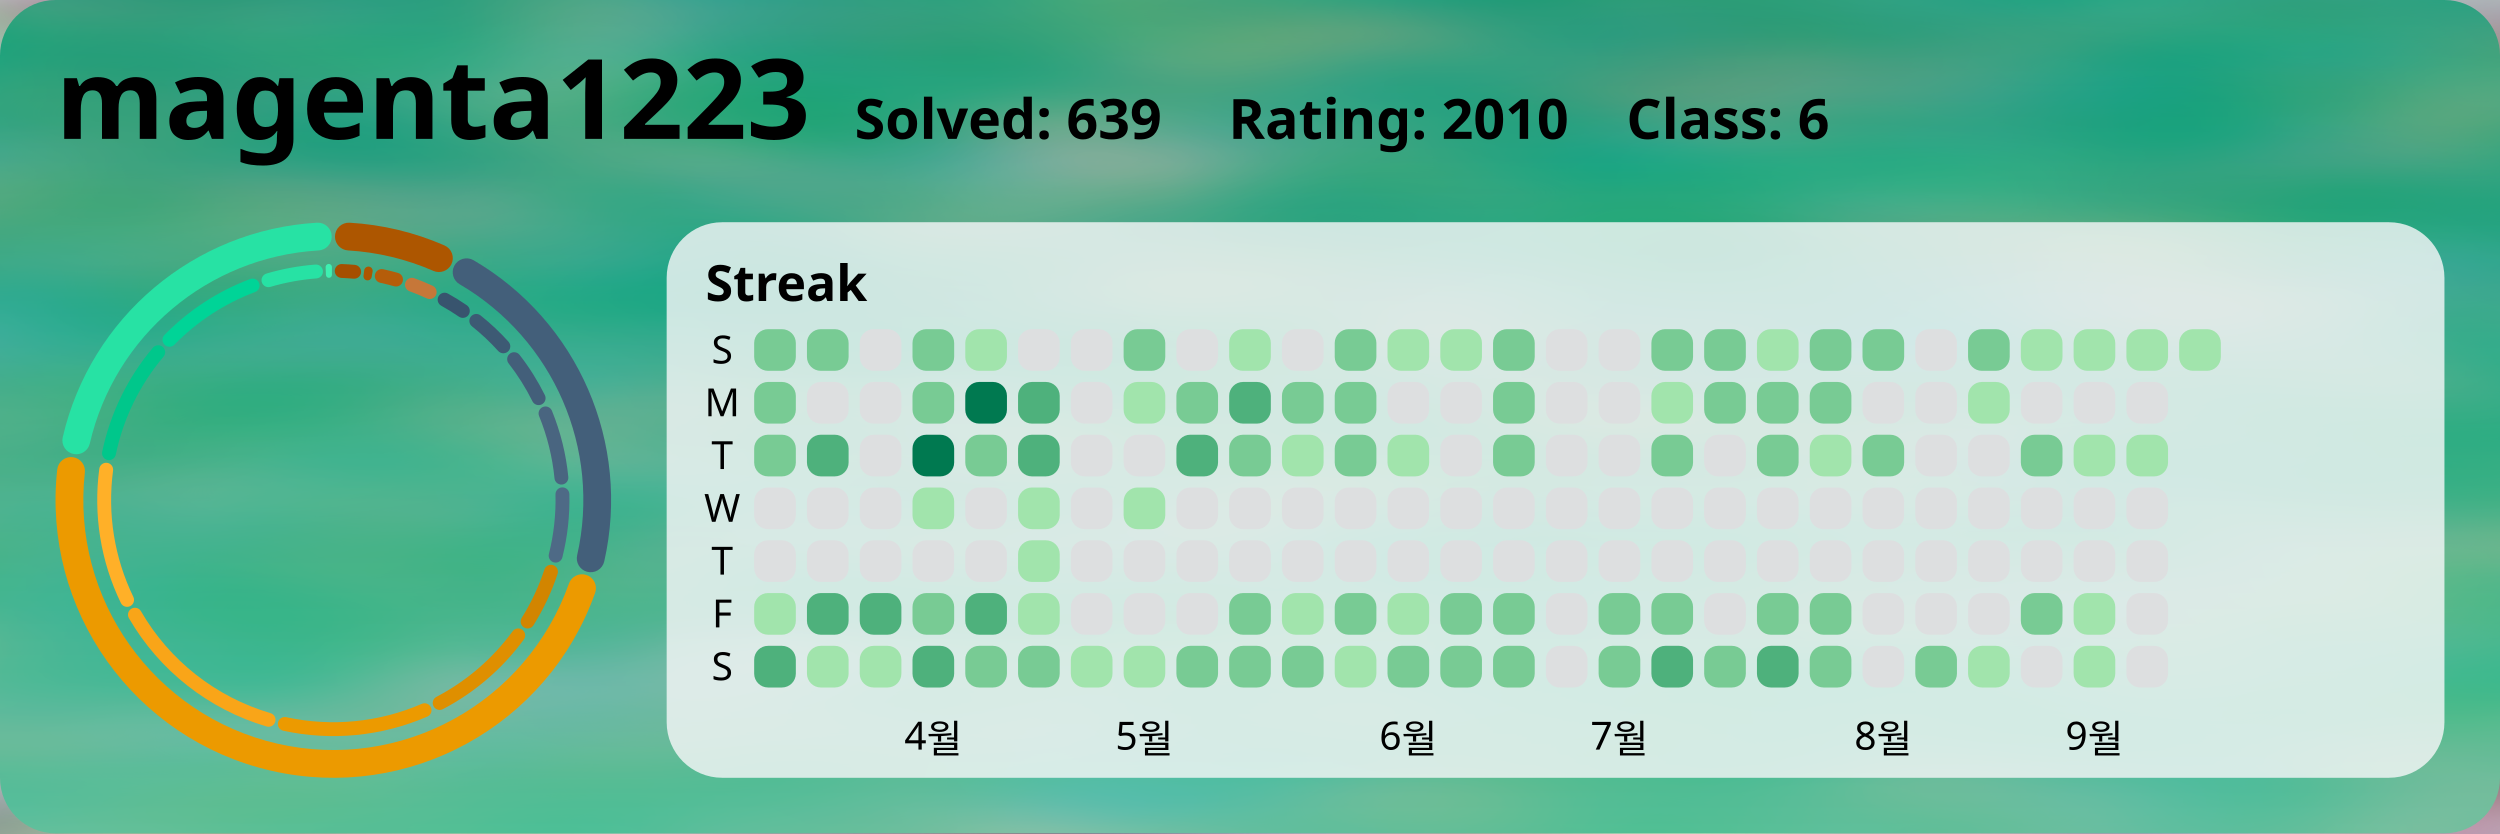
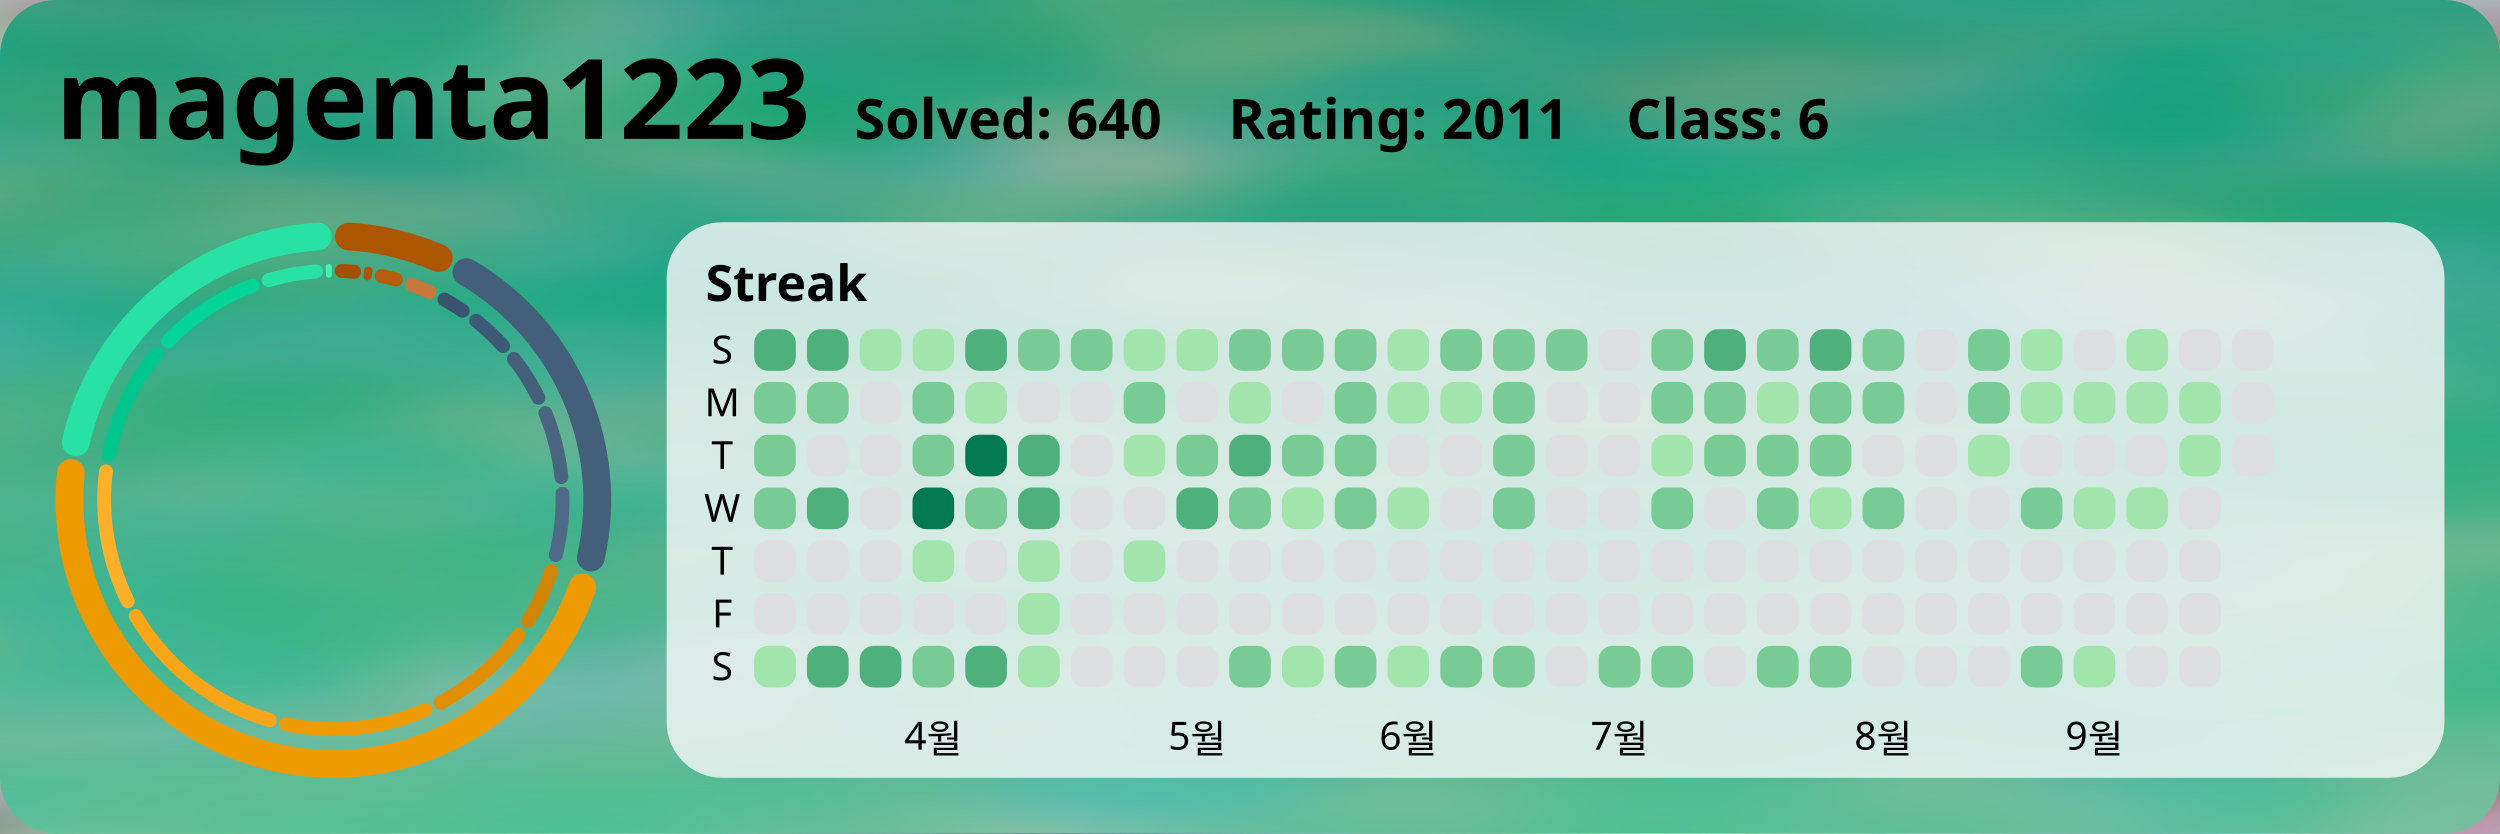
<svg xmlns="http://www.w3.org/2000/svg" id="svg" width="2700" height="900">
  <defs>
    <linearGradient id="ffflux-gradient" gradientTransform="rotate(360, 0.5, 0.5)" x1="50%" y1="0%" x2="50%" y2="100%">
      <stop id="stop1" stop-color="#00C78B" stop-opacity="1" offset="0%" />
      <stop id="stop2" stop-color="#51FDBD" stop-opacity="1" offset="100%" />
    </linearGradient>
    <filter id="ffflux-filter" x="-20%" y="-20%" width="140%" height="140%" filterUnits="objectBoundingBox" primitiveUnits="userSpaceOnUse" color-interpolation-filters="sRGB">
      <feTurbulence type="fractalNoise" baseFrequency="0.002 0.007" numOctaves="2" seed="2" stitchTiles="stitch" x="0%" y="0%" width="100%" height="100%" result="turbulence" />
      <feGaussianBlur stdDeviation="0 0" x="0%" y="0%" width="100%" height="100%" in="turbulence" edgeMode="duplicate" result="blur" />
      <feBlend mode="screen" x="0%" y="0%" width="100%" height="100%" in="SourceGraphic" in2="blur" result="blend" />
      <feComponentTransfer>
        <feFuncR type="linear" slope="0.75" />
        <feFuncG type="linear" slope="0.75" />
        <feFuncB type="linear" slope="0.75" />
      </feComponentTransfer>
    </filter>
  </defs>
  <rect width="2700" height="900" fill="url(#ffflux-gradient)" filter="url(#ffflux-filter)" rx="60" ry="60" />
  <text x="60" y="150" style="font-size: 120px; color: black; font-family: &quot;Noto Sans&quot;, sans-serif; font-weight: bold;">magenta1223</text>
-   <text x="922.984" y="150" style="font-size: 60px; color: black; font-family: &quot;Noto Sans&quot;, sans-serif; font-weight: bold;">Solved: 639</text>
-   <text x="1326.672" y="150" style="font-size: 60px; color: black; font-family: &quot;Noto Sans&quot;, sans-serif; font-weight: bold;">Rating: 2010</text>
+   <text x="922.984" y="150" style="font-size: 60px; color: black; font-family: &quot;Noto Sans&quot;, sans-serif; font-weight: bold;">Solved: 640</text>
+   <text x="1326.672" y="150" style="font-size: 60px; color: black; font-family: &quot;Noto Sans&quot;, sans-serif; font-weight: bold;">Rating: 2011</text>
  <text x="1756.453" y="150" style="font-size: 60px; color: black; font-family: &quot;Noto Sans&quot;, sans-serif; font-weight: bold;">Class: 6</text>
  <g transform="translate(360,540)">
    <path d="M0,-255L0,-240Z" fill="#9D4900" />
-     <path d="M1.528,-247.335A7.5,7.5,0,0,1,9.302,-254.83A255,255,0,0,1,23.159,-253.946A7.5,7.5,0,0,1,29.917,-245.524L29.917,-245.524A7.5,7.5,0,0,1,21.796,-239.008A240,240,0,0,0,8.754,-239.84A7.5,7.5,0,0,1,1.528,-247.335Z" fill="#A54F00" />
-     <path d="M33.327,-248.094A4.607,4.607,0,1,1,42.433,-246.699L41.392,-240.863A4.462,4.462,0,0,1,32.573,-242.213Z" fill="#AD5600" />
-     <path d="M44.918,-243.227A7.5,7.5,0,0,1,53.886,-249.241A255,255,0,0,1,69.78,-245.267A7.5,7.5,0,0,1,74.862,-235.739L74.862,-235.739A7.5,7.5,0,0,1,65.676,-230.839A240,240,0,0,0,50.716,-234.58A7.5,7.5,0,0,1,44.918,-243.227Z" fill="#B55D0A" />
-     <path d="M77.769,-234.796A7.5,7.5,0,0,1,87.476,-239.527A255,255,0,0,1,107.233,-231.357A7.5,7.5,0,0,1,110.764,-221.153L110.764,-221.153A7.5,7.5,0,0,1,100.925,-217.748A240,240,0,0,0,82.33,-225.437A7.5,7.5,0,0,1,77.769,-234.796Z" fill="#C67739" />
-     <path d="M113.488,-219.767A7.5,7.5,0,0,1,123.814,-222.924A255,255,0,0,1,144.122,-210.366A7.5,7.5,0,0,1,145.911,-199.717L145.911,-199.717A7.5,7.5,0,0,1,135.644,-197.992A240,240,0,0,0,116.531,-209.811A7.5,7.5,0,0,1,113.488,-219.767Z" fill="#38546E" />
-     <path d="M148.368,-197.899A7.5,7.5,0,0,1,159.075,-199.299A255,255,0,0,1,189.186,-170.979A7.5,7.5,0,0,1,188.444,-160.206L188.444,-160.206A7.5,7.5,0,0,1,178.057,-160.921A240,240,0,0,0,149.718,-187.576A7.5,7.5,0,0,1,148.368,-197.899Z" fill="#3D5A74" />
-     <path d="M190.409,-157.865A7.5,7.5,0,0,1,201.148,-156.731A255,255,0,0,1,228.445,-113.305A7.5,7.5,0,0,1,224.811,-103.136L224.811,-103.136A7.5,7.5,0,0,1,215.007,-106.64A240,240,0,0,0,189.315,-147.512A7.5,7.5,0,0,1,190.409,-157.865Z" fill="#435F7A" />
-     <path d="M226.068,-100.351A7.5,7.5,0,0,1,236.097,-96.348A255,255,0,0,1,253.783,-24.886A7.5,7.5,0,0,1,246.778,-16.668L246.778,-16.668A7.5,7.5,0,0,1,238.854,-23.422A240,240,0,0,0,222.209,-90.681A7.5,7.5,0,0,1,226.068,-100.351Z" fill="#496580" />
-     <path d="M246.965,-13.618A7.5,7.5,0,0,1,254.922,-6.318A255,255,0,0,1,247.365,61.933A7.5,7.5,0,0,1,238.004,67.315L238.004,67.315A7.5,7.5,0,0,1,232.814,58.29A240,240,0,0,0,239.926,-5.946A7.5,7.5,0,0,1,246.965,-13.618Z" fill="#4E6A86" />
-     <path d="M237.154,70.251A7.5,7.5,0,0,1,242.191,79.802A255,255,0,0,1,216.186,135.236A7.5,7.5,0,0,1,205.621,137.467L205.621,137.467A7.5,7.5,0,0,1,203.469,127.281A240,240,0,0,0,227.945,75.108A7.5,7.5,0,0,1,237.154,70.251Z" fill="#D28500" />
-     <path d="M203.907,139.997A7.5,7.5,0,0,1,205.751,150.637A255,255,0,0,1,118.315,225.891A7.5,7.5,0,0,1,108.069,222.482L108.069,222.482A7.5,7.5,0,0,1,111.355,212.603A240,240,0,0,0,193.648,141.776A7.5,7.5,0,0,1,203.907,139.997Z" fill="#DF8F00" />
-     <path d="M105.312,223.8A7.5,7.5,0,0,1,101.532,233.915A255,255,0,0,1,-54.022,249.212A7.5,7.5,0,0,1,-59.701,240.027L-59.701,240.027A7.5,7.5,0,0,1,-50.845,234.552A240,240,0,0,0,95.559,220.155A7.5,7.5,0,0,1,105.312,223.8Z" fill="#EC9A00" />
-     <path d="M-62.661,239.271A7.5,7.5,0,0,1,-72.047,244.61A255,255,0,0,1,-220.767,127.62A7.5,7.5,0,0,1,-217.788,117.241L-217.788,117.241A7.5,7.5,0,0,1,-207.781,120.113A240,240,0,0,0,-67.809,230.221A7.5,7.5,0,0,1,-62.661,239.271Z" fill="#F9A518" />
-     <path d="M-219.22,114.541A7.5,7.5,0,0,1,-229.484,111.185A255,255,0,0,1,-252.761,-33.715A7.5,7.5,0,0,1,-244.065,-40.116L-244.065,-40.116A7.5,7.5,0,0,1,-237.893,-31.731A240,240,0,0,0,-215.985,104.645A7.5,7.5,0,0,1,-219.22,114.541Z" fill="#FFB028" />
-     <path d="M-243.551,-43.128A7.5,7.5,0,0,1,-249.631,-52.052A255,255,0,0,1,-194.849,-164.495A7.5,7.5,0,0,1,-184.075,-165.208L-184.075,-165.208A7.5,7.5,0,0,1,-183.388,-154.819A240,240,0,0,0,-234.947,-48.99A7.5,7.5,0,0,1,-243.551,-43.128Z" fill="#00C78B" />
-     <path d="M-182.019,-167.469A7.5,7.5,0,0,1,-182.338,-178.263A255,255,0,0,1,-89.819,-238.658A7.5,7.5,0,0,1,-80.067,-234.022L-80.067,-234.022A7.5,7.5,0,0,1,-84.536,-224.619A240,240,0,0,0,-171.613,-167.777A7.5,7.5,0,0,1,-182.019,-167.469Z" fill="#00D497" />
-     <path d="M-77.169,-234.994A7.5,7.5,0,0,1,-72.181,-244.571A255,255,0,0,1,-19.283,-254.27A7.5,7.5,0,0,1,-11.222,-247.085L-11.222,-247.085A7.5,7.5,0,0,1,-18.149,-239.313A240,240,0,0,0,-67.935,-230.184A7.5,7.5,0,0,1,-77.169,-234.994Z" fill="#27E2A4" />
-     <path d="M-8.334,-251.414A3.404,3.404,0,1,1,-1.528,-251.548L-1.528,-243.194A3.24,3.24,0,0,1,-8.006,-243.067Z" fill="#3EF0B1" />
+     <path d="M1.528,-247.335A7.5,7.5,0,0,1,9.302,-254.83A255,255,0,0,1,23.108,-253.951A7.5,7.5,0,0,1,29.868,-245.53L29.868,-245.53A7.5,7.5,0,0,1,21.749,-239.013A240,240,0,0,0,8.754,-239.84A7.5,7.5,0,0,1,1.528,-247.335Z" fill="#A54F00" />
+     <path d="M33.279,-248.11A4.598,4.598,0,1,1,42.367,-246.72L41.324,-240.865A4.453,4.453,0,0,1,32.524,-242.21Z" fill="#AD5600" />
+     <path d="M44.851,-243.24A7.5,7.5,0,0,1,53.818,-249.256A255,255,0,0,1,69.661,-245.301A7.5,7.5,0,0,1,74.747,-235.775L74.747,-235.775A7.5,7.5,0,0,1,65.563,-230.871A240,240,0,0,0,50.652,-234.594A7.5,7.5,0,0,1,44.851,-243.24Z" fill="#B55D0A" />
+     <path d="M77.654,-234.834A7.5,7.5,0,0,1,87.359,-239.569A255,255,0,0,1,107.063,-231.436A7.5,7.5,0,0,1,110.602,-221.234L110.602,-221.234A7.5,7.5,0,0,1,100.765,-217.822A240,240,0,0,0,82.22,-225.477A7.5,7.5,0,0,1,77.654,-234.834Z" fill="#C67739" />
+     <path d="M113.327,-219.85A7.5,7.5,0,0,1,123.651,-223.014A255,255,0,0,1,143.913,-210.509A7.5,7.5,0,0,1,145.713,-199.862L145.713,-199.862A7.5,7.5,0,0,1,135.448,-198.126A240,240,0,0,0,116.377,-209.896A7.5,7.5,0,0,1,113.327,-219.85Z" fill="#38546E" />
+     <path d="M148.171,-198.046A7.5,7.5,0,0,1,158.877,-199.457A255,255,0,0,1,188.953,-171.236A7.5,7.5,0,0,1,188.226,-160.462L188.226,-160.462A7.5,7.5,0,0,1,177.838,-161.163A240,240,0,0,0,149.531,-187.724A7.5,7.5,0,0,1,148.171,-198.046Z" fill="#3D5A74" />
+     <path d="M190.194,-158.124A7.5,7.5,0,0,1,200.934,-157.004A255,255,0,0,1,228.242,-113.712A7.5,7.5,0,0,1,224.627,-103.537L224.627,-103.537A7.5,7.5,0,0,1,214.816,-107.024A240,240,0,0,0,189.115,-147.769A7.5,7.5,0,0,1,190.194,-158.124Z" fill="#435F7A" />
+     <path d="M225.889,-100.754A7.5,7.5,0,0,1,235.925,-96.77A255,255,0,0,1,253.724,-25.483A7.5,7.5,0,0,1,246.738,-17.248L246.738,-17.248A7.5,7.5,0,0,1,238.799,-23.984A240,240,0,0,0,222.047,-91.078A7.5,7.5,0,0,1,225.889,-100.754Z" fill="#496580" />
+     <path d="M246.932,-14.199A7.5,7.5,0,0,1,254.906,-6.917A255,255,0,0,1,247.542,61.219A7.5,7.5,0,0,1,238.197,66.628L238.197,66.628A7.5,7.5,0,0,1,232.981,57.618A240,240,0,0,0,239.912,-6.51A7.5,7.5,0,0,1,246.932,-14.199Z" fill="#4E6A86" />
+     <path d="M237.355,69.566A7.5,7.5,0,0,1,242.421,79.103A255,255,0,0,1,216.641,134.505A7.5,7.5,0,0,1,206.083,136.773L206.083,136.773A7.5,7.5,0,0,1,203.897,126.593A240,240,0,0,0,228.161,74.45A7.5,7.5,0,0,1,237.355,69.566Z" fill="#D28500" />
+     <path d="M204.378,139.308A7.5,7.5,0,0,1,206.258,149.942A255,255,0,0,1,119.262,225.392A7.5,7.5,0,0,1,109.002,222.026L109.002,222.026A7.5,7.5,0,0,1,112.247,212.134A240,240,0,0,0,194.126,141.121A7.5,7.5,0,0,1,204.378,139.308Z" fill="#DF8F00" />
+     <path d="M106.251,223.356A7.5,7.5,0,0,1,102.513,233.487A255,255,0,0,1,-52.705,249.494A7.5,7.5,0,0,1,-58.432,240.339L-58.432,240.339A7.5,7.5,0,0,1,-49.605,234.818A240,240,0,0,0,96.483,219.752A7.5,7.5,0,0,1,106.251,223.356Z" fill="#EC9A00" />
+     <path d="M-61.397,239.599A7.5,7.5,0,0,1,-70.754,244.987A255,255,0,0,1,-219.923,129.07A7.5,7.5,0,0,1,-217.012,118.671L-217.012,118.671A7.5,7.5,0,0,1,-206.986,121.478A240,240,0,0,0,-66.592,230.576A7.5,7.5,0,0,1,-61.397,239.599Z" fill="#F9A518" />
+     <path d="M-218.462,115.981A7.5,7.5,0,0,1,-228.747,112.693A255,255,0,0,1,-253.01,-31.792A7.5,7.5,0,0,1,-244.363,-38.259L-244.363,-38.259A7.5,7.5,0,0,1,-238.127,-29.922A240,240,0,0,0,-215.291,106.064A7.5,7.5,0,0,1,-218.462,115.981Z" fill="#FFB028" />
+     <path d="M-243.872,-41.275A7.5,7.5,0,0,1,-250.019,-50.153A255,255,0,0,1,-196.239,-162.835A7.5,7.5,0,0,1,-185.47,-163.639L-185.47,-163.639A7.5,7.5,0,0,1,-184.695,-153.257A240,240,0,0,0,-235.312,-47.203A7.5,7.5,0,0,1,-243.872,-41.275Z" fill="#00C78B" />
+     <path d="M-183.434,-165.918A7.5,7.5,0,0,1,-183.845,-176.709A255,255,0,0,1,-89.699,-238.703A7.5,7.5,0,0,1,-79.949,-234.063L-79.949,-234.063A7.5,7.5,0,0,1,-84.423,-224.662A240,240,0,0,0,-173.031,-166.314A7.5,7.5,0,0,1,-183.434,-165.918Z" fill="#00D497" />
+     <path d="M-77.051,-235.032A7.5,7.5,0,0,1,-72.058,-244.607A255,255,0,0,1,-19.268,-254.271A7.5,7.5,0,0,1,-11.207,-247.086L-11.207,-247.086A7.5,7.5,0,0,1,-18.134,-239.314A240,240,0,0,0,-67.819,-230.218A7.5,7.5,0,0,1,-77.051,-235.032Z" fill="#27E2A4" />
+     <path d="M-8.318,-251.422A3.397,3.397,0,1,1,-1.528,-251.555L-1.528,-243.186A3.233,3.233,0,0,1,-7.991,-243.06Z" fill="#3EF0B1" />
    <path d="M0,-255L0,-240Z" fill="#51FDBD" />
    <path d="M0,-255L0,-240Z" fill="#009EE5" />
    <path d="M0,-255L0,-240Z" fill="#00A9F0" />
    <path d="M0,-255L0,-240Z" fill="#00B4FC" />
    <path d="M0,-255L0,-240Z" fill="#2BBFFF" />
    <path d="M0,-255L0,-240Z" fill="#41CAFF" />
    <path d="M0,-255L0,-240Z" fill="#E0004C" />
    <path d="M0,-255L0,-240Z" fill="#EA0053" />
    <path d="M0,-255L0,-240Z" fill="#F5005A" />
    <path d="M0,-255L0,-240Z" fill="#FF0062" />
    <path d="M0,-255L0,-240Z" fill="#CE3D38" />
-     <path d="M1.761,-284.507A15,15,0,0,1,17.643,-299.481A300,300,0,0,1,120.039,-274.937A15,15,0,0,1,127.407,-254.391L127.407,-254.391A15,15,0,0,1,108.035,-247.444A270,270,0,0,0,15.879,-269.533A15,15,0,0,1,1.761,-284.507Z" fill="#AD5600" />
-     <path d="M130.547,-252.794A15,15,0,0,1,151.491,-258.941A300,300,0,0,1,292.574,66.337A15,15,0,0,1,273.774,77.429L273.774,77.429A15,15,0,0,1,263.316,59.704A270,270,0,0,0,136.342,-233.047A15,15,0,0,1,130.547,-252.794Z" fill="#435F7A" />
-     <path d="M272.794,80.812A15,15,0,0,1,282.761,100.232A300,300,0,0,1,-298.179,-33.006A15,15,0,0,1,-280.746,-46.142L-280.746,-46.142A15,15,0,0,1,-268.361,-29.705A270,270,0,0,0,254.485,90.209A15,15,0,0,1,272.794,80.812Z" fill="#EC9A00" />
-     <path d="M-280.153,-49.614A15,15,0,0,1,-292.241,-67.789A300,300,0,0,1,-17.643,-299.481A15,15,0,0,1,-1.761,-284.507L-1.761,-284.507A15,15,0,0,1,-15.879,-269.533A270,270,0,0,0,-263.017,-61.01A15,15,0,0,1,-280.153,-49.614Z" fill="#27E2A4" />
+     <path d="M1.761,-284.507A15,15,0,0,1,17.643,-299.481A300,300,0,0,1,119.838,-275.025A15,15,0,0,1,127.221,-254.484L127.221,-254.484A15,15,0,0,1,107.854,-247.523A270,270,0,0,0,15.879,-269.533A15,15,0,0,1,1.761,-284.507Z" fill="#AD5600" />
+     <path d="M130.361,-252.889A15,15,0,0,1,151.302,-259.052A300,300,0,0,1,292.764,65.493A15,15,0,0,1,273.996,76.638L273.996,76.638A15,15,0,0,1,263.487,58.944A270,270,0,0,0,136.171,-233.147A15,15,0,0,1,130.361,-252.889Z" fill="#435F7A" />
+     <path d="M273.026,80.024A15,15,0,0,1,283.049,99.416A300,300,0,0,1,-298.421,-30.738A15,15,0,0,1,-281.088,-44.006L-281.088,-44.006A15,15,0,0,1,-268.579,-27.664A270,270,0,0,0,254.744,89.474A15,15,0,0,1,273.026,80.024Z" fill="#EC9A00" />
+     <path d="M-280.522,-47.482A15,15,0,0,1,-292.748,-65.565A300,300,0,0,1,-17.643,-299.481A15,15,0,0,1,-1.761,-284.507L-1.761,-284.507A15,15,0,0,1,-15.879,-269.533A270,270,0,0,0,-263.473,-59.009A15,15,0,0,1,-280.522,-47.482Z" fill="#27E2A4" />
    <path d="M0,-300L0,-270Z" fill="#00B4FC" />
    <path d="M0,-300L0,-270Z" fill="#F5005A" />
  </g>
  <rect transform="translate(720,240)" width="1920" height="600" rx="60" ry="60" style="fill: rgb(247, 248, 249); opacity: 0.8;" />
  <text transform="translate(720,240)" x="42" y="66" style="dominant-baseline: middle; font-size: 54px; color: black; font-family: &quot;Noto Sans&quot;, sans-serif; font-weight: bold;">Streak</text>
  <g transform="translate(780,378)">
    <text x="0" y="0" style="text-anchor: middle; dominant-baseline: middle; font-size: 42px; color: black; font-family: &quot;Noto Sans&quot;, sans-serif;">S</text>
    <text x="0" y="57" style="text-anchor: middle; dominant-baseline: middle; font-size: 42px; color: black; font-family: &quot;Noto Sans&quot;, sans-serif;">M</text>
    <text x="0" y="114" style="text-anchor: middle; dominant-baseline: middle; font-size: 42px; color: black; font-family: &quot;Noto Sans&quot;, sans-serif;">T</text>
    <text x="0" y="171" style="text-anchor: middle; dominant-baseline: middle; font-size: 42px; color: black; font-family: &quot;Noto Sans&quot;, sans-serif;">W</text>
    <text x="0" y="228" style="text-anchor: middle; dominant-baseline: middle; font-size: 42px; color: black; font-family: &quot;Noto Sans&quot;, sans-serif;">T</text>
    <text x="0" y="285" style="text-anchor: middle; dominant-baseline: middle; font-size: 42px; color: black; font-family: &quot;Noto Sans&quot;, sans-serif;">F</text>
    <text x="0" y="342" style="text-anchor: middle; dominant-baseline: middle; font-size: 42px; color: black; font-family: &quot;Noto Sans&quot;, sans-serif;">S</text>
-     <rect rx="15" ry="15" width="45" height="45" fill="#78CB94" x="34.5" y="-22.5" />
+     <rect rx="15" ry="15" width="45" height="45" fill="#4EB17C" x="34.5" y="-22.5" />
    <rect rx="15" ry="15" width="45" height="45" fill="#78CB94" x="34.5" y="34.5" />
    <rect rx="15" ry="15" width="45" height="45" fill="#78CB94" x="34.5" y="91.5" />
-     <rect rx="15" ry="15" width="45" height="45" fill="#DDDFE0" x="34.5" y="148.5" />
+     <rect rx="15" ry="15" width="45" height="45" fill="#78CB94" x="34.5" y="148.5" />
    <rect rx="15" ry="15" width="45" height="45" fill="#DDDFE0" x="34.5" y="205.5" />
-     <rect rx="15" ry="15" width="45" height="45" fill="#A1E4AC" x="34.5" y="262.5" />
-     <rect rx="15" ry="15" width="45" height="45" fill="#4EB17C" x="34.5" y="319.5" />
-     <rect rx="15" ry="15" width="45" height="45" fill="#78CB94" x="91.5" y="-22.5" />
-     <rect rx="15" ry="15" width="45" height="45" fill="#DDDFE0" x="91.5" y="34.5" />
-     <rect rx="15" ry="15" width="45" height="45" fill="#4EB17C" x="91.5" y="91.5" />
-     <rect rx="15" ry="15" width="45" height="45" fill="#DDDFE0" x="91.5" y="148.5" />
+     <rect rx="15" ry="15" width="45" height="45" fill="#DDDFE0" x="34.5" y="262.5" />
+     <rect rx="15" ry="15" width="45" height="45" fill="#A1E4AC" x="34.5" y="319.5" />
+     <rect rx="15" ry="15" width="45" height="45" fill="#4EB17C" x="91.5" y="-22.5" />
+     <rect rx="15" ry="15" width="45" height="45" fill="#78CB94" x="91.5" y="34.5" />
+     <rect rx="15" ry="15" width="45" height="45" fill="#DDDFE0" x="91.5" y="91.5" />
+     <rect rx="15" ry="15" width="45" height="45" fill="#4EB17C" x="91.5" y="148.5" />
    <rect rx="15" ry="15" width="45" height="45" fill="#DDDFE0" x="91.5" y="205.5" />
-     <rect rx="15" ry="15" width="45" height="45" fill="#4EB17C" x="91.5" y="262.5" />
-     <rect rx="15" ry="15" width="45" height="45" fill="#A1E4AC" x="91.5" y="319.5" />
-     <rect rx="15" ry="15" width="45" height="45" fill="#DDDFE0" x="148.5" y="-22.5" />
+     <rect rx="15" ry="15" width="45" height="45" fill="#DDDFE0" x="91.5" y="262.5" />
+     <rect rx="15" ry="15" width="45" height="45" fill="#4EB17C" x="91.5" y="319.5" />
+     <rect rx="15" ry="15" width="45" height="45" fill="#A1E4AC" x="148.5" y="-22.5" />
    <rect rx="15" ry="15" width="45" height="45" fill="#DDDFE0" x="148.5" y="34.5" />
    <rect rx="15" ry="15" width="45" height="45" fill="#DDDFE0" x="148.5" y="91.5" />
    <rect rx="15" ry="15" width="45" height="45" fill="#DDDFE0" x="148.5" y="148.5" />
    <rect rx="15" ry="15" width="45" height="45" fill="#DDDFE0" x="148.5" y="205.5" />
-     <rect rx="15" ry="15" width="45" height="45" fill="#4EB17C" x="148.5" y="262.5" />
-     <rect rx="15" ry="15" width="45" height="45" fill="#A1E4AC" x="148.5" y="319.5" />
-     <rect rx="15" ry="15" width="45" height="45" fill="#78CB94" x="205.5" y="-22.5" />
+     <rect rx="15" ry="15" width="45" height="45" fill="#DDDFE0" x="148.5" y="262.5" />
+     <rect rx="15" ry="15" width="45" height="45" fill="#4EB17C" x="148.5" y="319.5" />
+     <rect rx="15" ry="15" width="45" height="45" fill="#A1E4AC" x="205.5" y="-22.5" />
    <rect rx="15" ry="15" width="45" height="45" fill="#78CB94" x="205.5" y="34.5" />
-     <rect rx="15" ry="15" width="45" height="45" fill="#007950" x="205.5" y="91.5" />
-     <rect rx="15" ry="15" width="45" height="45" fill="#A1E4AC" x="205.5" y="148.5" />
-     <rect rx="15" ry="15" width="45" height="45" fill="#DDDFE0" x="205.5" y="205.5" />
-     <rect rx="15" ry="15" width="45" height="45" fill="#78CB94" x="205.5" y="262.5" />
-     <rect rx="15" ry="15" width="45" height="45" fill="#4EB17C" x="205.5" y="319.5" />
+     <rect rx="15" ry="15" width="45" height="45" fill="#78CB94" x="205.5" y="91.5" />
+     <rect rx="15" ry="15" width="45" height="45" fill="#007950" x="205.5" y="148.5" />
+     <rect rx="15" ry="15" width="45" height="45" fill="#A1E4AC" x="205.5" y="205.5" />
+     <rect rx="15" ry="15" width="45" height="45" fill="#DDDFE0" x="205.5" y="262.5" />
+     <rect rx="15" ry="15" width="45" height="45" fill="#78CB94" x="205.5" y="319.5" />
    <text x="228" y="399" style="text-anchor: middle; dominant-baseline: hanging; font-size: 42px; color: black; font-family: &quot;Noto Sans&quot;, sans-serif;">4월</text>
-     <rect rx="15" ry="15" width="45" height="45" fill="#A1E4AC" x="262.5" y="-22.5" />
-     <rect rx="15" ry="15" width="45" height="45" fill="#007950" x="262.5" y="34.5" />
-     <rect rx="15" ry="15" width="45" height="45" fill="#78CB94" x="262.5" y="91.5" />
-     <rect rx="15" ry="15" width="45" height="45" fill="#DDDFE0" x="262.5" y="148.5" />
+     <rect rx="15" ry="15" width="45" height="45" fill="#4EB17C" x="262.5" y="-22.5" />
+     <rect rx="15" ry="15" width="45" height="45" fill="#A1E4AC" x="262.5" y="34.5" />
+     <rect rx="15" ry="15" width="45" height="45" fill="#007950" x="262.5" y="91.5" />
+     <rect rx="15" ry="15" width="45" height="45" fill="#78CB94" x="262.5" y="148.5" />
    <rect rx="15" ry="15" width="45" height="45" fill="#DDDFE0" x="262.5" y="205.5" />
-     <rect rx="15" ry="15" width="45" height="45" fill="#4EB17C" x="262.5" y="262.5" />
-     <rect rx="15" ry="15" width="45" height="45" fill="#78CB94" x="262.5" y="319.5" />
-     <rect rx="15" ry="15" width="45" height="45" fill="#DDDFE0" x="319.5" y="-22.5" />
-     <rect rx="15" ry="15" width="45" height="45" fill="#4EB17C" x="319.5" y="34.5" />
+     <rect rx="15" ry="15" width="45" height="45" fill="#DDDFE0" x="262.5" y="262.5" />
+     <rect rx="15" ry="15" width="45" height="45" fill="#4EB17C" x="262.5" y="319.5" />
+     <rect rx="15" ry="15" width="45" height="45" fill="#78CB94" x="319.5" y="-22.5" />
+     <rect rx="15" ry="15" width="45" height="45" fill="#DDDFE0" x="319.5" y="34.5" />
    <rect rx="15" ry="15" width="45" height="45" fill="#4EB17C" x="319.5" y="91.5" />
-     <rect rx="15" ry="15" width="45" height="45" fill="#A1E4AC" x="319.5" y="148.5" />
+     <rect rx="15" ry="15" width="45" height="45" fill="#4EB17C" x="319.5" y="148.5" />
    <rect rx="15" ry="15" width="45" height="45" fill="#A1E4AC" x="319.5" y="205.5" />
    <rect rx="15" ry="15" width="45" height="45" fill="#A1E4AC" x="319.5" y="262.5" />
-     <rect rx="15" ry="15" width="45" height="45" fill="#78CB94" x="319.5" y="319.5" />
-     <rect rx="15" ry="15" width="45" height="45" fill="#DDDFE0" x="376.5" y="-22.5" />
+     <rect rx="15" ry="15" width="45" height="45" fill="#A1E4AC" x="319.5" y="319.5" />
+     <rect rx="15" ry="15" width="45" height="45" fill="#78CB94" x="376.5" y="-22.5" />
    <rect rx="15" ry="15" width="45" height="45" fill="#DDDFE0" x="376.5" y="34.5" />
    <rect rx="15" ry="15" width="45" height="45" fill="#DDDFE0" x="376.5" y="91.5" />
    <rect rx="15" ry="15" width="45" height="45" fill="#DDDFE0" x="376.5" y="148.5" />
    <rect rx="15" ry="15" width="45" height="45" fill="#DDDFE0" x="376.5" y="205.5" />
    <rect rx="15" ry="15" width="45" height="45" fill="#DDDFE0" x="376.5" y="262.5" />
-     <rect rx="15" ry="15" width="45" height="45" fill="#A1E4AC" x="376.5" y="319.5" />
-     <rect rx="15" ry="15" width="45" height="45" fill="#78CB94" x="433.5" y="-22.5" />
-     <rect rx="15" ry="15" width="45" height="45" fill="#A1E4AC" x="433.5" y="34.5" />
-     <rect rx="15" ry="15" width="45" height="45" fill="#DDDFE0" x="433.5" y="91.5" />
-     <rect rx="15" ry="15" width="45" height="45" fill="#A1E4AC" x="433.5" y="148.5" />
-     <rect rx="15" ry="15" width="45" height="45" fill="#DDDFE0" x="433.5" y="205.5" />
+     <rect rx="15" ry="15" width="45" height="45" fill="#DDDFE0" x="376.5" y="319.5" />
+     <rect rx="15" ry="15" width="45" height="45" fill="#A1E4AC" x="433.5" y="-22.5" />
+     <rect rx="15" ry="15" width="45" height="45" fill="#78CB94" x="433.5" y="34.5" />
+     <rect rx="15" ry="15" width="45" height="45" fill="#A1E4AC" x="433.5" y="91.5" />
+     <rect rx="15" ry="15" width="45" height="45" fill="#DDDFE0" x="433.5" y="148.5" />
+     <rect rx="15" ry="15" width="45" height="45" fill="#A1E4AC" x="433.5" y="205.5" />
    <rect rx="15" ry="15" width="45" height="45" fill="#DDDFE0" x="433.5" y="262.5" />
-     <rect rx="15" ry="15" width="45" height="45" fill="#A1E4AC" x="433.5" y="319.5" />
-     <text x="456" y="399" style="text-anchor: middle; dominant-baseline: hanging; font-size: 42px; color: black; font-family: &quot;Noto Sans&quot;, sans-serif;">5월</text>
-     <rect rx="15" ry="15" width="45" height="45" fill="#DDDFE0" x="490.5" y="-22.5" />
-     <rect rx="15" ry="15" width="45" height="45" fill="#78CB94" x="490.5" y="34.5" />
-     <rect rx="15" ry="15" width="45" height="45" fill="#4EB17C" x="490.5" y="91.5" />
-     <rect rx="15" ry="15" width="45" height="45" fill="#DDDFE0" x="490.5" y="148.5" />
+     <rect rx="15" ry="15" width="45" height="45" fill="#DDDFE0" x="433.5" y="319.5" />
+     <rect rx="15" ry="15" width="45" height="45" fill="#A1E4AC" x="490.5" y="-22.5" />
+     <rect rx="15" ry="15" width="45" height="45" fill="#DDDFE0" x="490.5" y="34.5" />
+     <rect rx="15" ry="15" width="45" height="45" fill="#78CB94" x="490.5" y="91.5" />
+     <rect rx="15" ry="15" width="45" height="45" fill="#4EB17C" x="490.5" y="148.5" />
    <rect rx="15" ry="15" width="45" height="45" fill="#DDDFE0" x="490.5" y="205.5" />
    <rect rx="15" ry="15" width="45" height="45" fill="#DDDFE0" x="490.5" y="262.5" />
-     <rect rx="15" ry="15" width="45" height="45" fill="#78CB94" x="490.5" y="319.5" />
-     <rect rx="15" ry="15" width="45" height="45" fill="#A1E4AC" x="547.5" y="-22.5" />
-     <rect rx="15" ry="15" width="45" height="45" fill="#4EB17C" x="547.5" y="34.5" />
-     <rect rx="15" ry="15" width="45" height="45" fill="#78CB94" x="547.5" y="91.5" />
-     <rect rx="15" ry="15" width="45" height="45" fill="#DDDFE0" x="547.5" y="148.5" />
+     <rect rx="15" ry="15" width="45" height="45" fill="#DDDFE0" x="490.5" y="319.5" />
+     <text x="513" y="399" style="text-anchor: middle; dominant-baseline: hanging; font-size: 42px; color: black; font-family: &quot;Noto Sans&quot;, sans-serif;">5월</text>
+     <rect rx="15" ry="15" width="45" height="45" fill="#78CB94" x="547.5" y="-22.5" />
+     <rect rx="15" ry="15" width="45" height="45" fill="#A1E4AC" x="547.5" y="34.5" />
+     <rect rx="15" ry="15" width="45" height="45" fill="#4EB17C" x="547.5" y="91.5" />
+     <rect rx="15" ry="15" width="45" height="45" fill="#78CB94" x="547.5" y="148.5" />
    <rect rx="15" ry="15" width="45" height="45" fill="#DDDFE0" x="547.5" y="205.5" />
-     <rect rx="15" ry="15" width="45" height="45" fill="#78CB94" x="547.5" y="262.5" />
+     <rect rx="15" ry="15" width="45" height="45" fill="#DDDFE0" x="547.5" y="262.5" />
    <rect rx="15" ry="15" width="45" height="45" fill="#78CB94" x="547.5" y="319.5" />
-     <rect rx="15" ry="15" width="45" height="45" fill="#DDDFE0" x="604.5" y="-22.5" />
-     <rect rx="15" ry="15" width="45" height="45" fill="#78CB94" x="604.5" y="34.5" />
-     <rect rx="15" ry="15" width="45" height="45" fill="#A1E4AC" x="604.5" y="91.5" />
-     <rect rx="15" ry="15" width="45" height="45" fill="#DDDFE0" x="604.5" y="148.5" />
+     <rect rx="15" ry="15" width="45" height="45" fill="#78CB94" x="604.5" y="-22.5" />
+     <rect rx="15" ry="15" width="45" height="45" fill="#DDDFE0" x="604.5" y="34.5" />
+     <rect rx="15" ry="15" width="45" height="45" fill="#78CB94" x="604.5" y="91.5" />
+     <rect rx="15" ry="15" width="45" height="45" fill="#A1E4AC" x="604.5" y="148.5" />
    <rect rx="15" ry="15" width="45" height="45" fill="#DDDFE0" x="604.5" y="205.5" />
-     <rect rx="15" ry="15" width="45" height="45" fill="#A1E4AC" x="604.5" y="262.5" />
-     <rect rx="15" ry="15" width="45" height="45" fill="#78CB94" x="604.5" y="319.5" />
+     <rect rx="15" ry="15" width="45" height="45" fill="#DDDFE0" x="604.5" y="262.5" />
+     <rect rx="15" ry="15" width="45" height="45" fill="#A1E4AC" x="604.5" y="319.5" />
    <rect rx="15" ry="15" width="45" height="45" fill="#78CB94" x="661.5" y="-22.5" />
    <rect rx="15" ry="15" width="45" height="45" fill="#78CB94" x="661.5" y="34.5" />
    <rect rx="15" ry="15" width="45" height="45" fill="#78CB94" x="661.5" y="91.5" />
-     <rect rx="15" ry="15" width="45" height="45" fill="#DDDFE0" x="661.5" y="148.5" />
+     <rect rx="15" ry="15" width="45" height="45" fill="#78CB94" x="661.5" y="148.5" />
    <rect rx="15" ry="15" width="45" height="45" fill="#DDDFE0" x="661.5" y="205.5" />
-     <rect rx="15" ry="15" width="45" height="45" fill="#78CB94" x="661.5" y="262.5" />
-     <rect rx="15" ry="15" width="45" height="45" fill="#A1E4AC" x="661.5" y="319.5" />
+     <rect rx="15" ry="15" width="45" height="45" fill="#DDDFE0" x="661.5" y="262.5" />
+     <rect rx="15" ry="15" width="45" height="45" fill="#78CB94" x="661.5" y="319.5" />
    <rect rx="15" ry="15" width="45" height="45" fill="#A1E4AC" x="718.5" y="-22.5" />
-     <rect rx="15" ry="15" width="45" height="45" fill="#DDDFE0" x="718.5" y="34.5" />
-     <rect rx="15" ry="15" width="45" height="45" fill="#A1E4AC" x="718.5" y="91.5" />
-     <rect rx="15" ry="15" width="45" height="45" fill="#DDDFE0" x="718.5" y="148.5" />
+     <rect rx="15" ry="15" width="45" height="45" fill="#A1E4AC" x="718.5" y="34.5" />
+     <rect rx="15" ry="15" width="45" height="45" fill="#DDDFE0" x="718.5" y="91.5" />
+     <rect rx="15" ry="15" width="45" height="45" fill="#A1E4AC" x="718.5" y="148.5" />
    <rect rx="15" ry="15" width="45" height="45" fill="#DDDFE0" x="718.5" y="205.5" />
-     <rect rx="15" ry="15" width="45" height="45" fill="#A1E4AC" x="718.5" y="262.5" />
-     <rect rx="15" ry="15" width="45" height="45" fill="#78CB94" x="718.5" y="319.5" />
+     <rect rx="15" ry="15" width="45" height="45" fill="#DDDFE0" x="718.5" y="262.5" />
+     <rect rx="15" ry="15" width="45" height="45" fill="#A1E4AC" x="718.5" y="319.5" />
    <text x="741" y="399" style="text-anchor: middle; dominant-baseline: hanging; font-size: 42px; color: black; font-family: &quot;Noto Sans&quot;, sans-serif;">6월</text>
-     <rect rx="15" ry="15" width="45" height="45" fill="#A1E4AC" x="775.5" y="-22.5" />
-     <rect rx="15" ry="15" width="45" height="45" fill="#DDDFE0" x="775.5" y="34.5" />
+     <rect rx="15" ry="15" width="45" height="45" fill="#78CB94" x="775.5" y="-22.5" />
+     <rect rx="15" ry="15" width="45" height="45" fill="#A1E4AC" x="775.5" y="34.5" />
    <rect rx="15" ry="15" width="45" height="45" fill="#DDDFE0" x="775.5" y="91.5" />
    <rect rx="15" ry="15" width="45" height="45" fill="#DDDFE0" x="775.5" y="148.5" />
    <rect rx="15" ry="15" width="45" height="45" fill="#DDDFE0" x="775.5" y="205.5" />
-     <rect rx="15" ry="15" width="45" height="45" fill="#78CB94" x="775.5" y="262.5" />
+     <rect rx="15" ry="15" width="45" height="45" fill="#DDDFE0" x="775.5" y="262.5" />
    <rect rx="15" ry="15" width="45" height="45" fill="#78CB94" x="775.5" y="319.5" />
    <rect rx="15" ry="15" width="45" height="45" fill="#78CB94" x="832.5" y="-22.5" />
    <rect rx="15" ry="15" width="45" height="45" fill="#78CB94" x="832.5" y="34.5" />
    <rect rx="15" ry="15" width="45" height="45" fill="#78CB94" x="832.5" y="91.5" />
-     <rect rx="15" ry="15" width="45" height="45" fill="#DDDFE0" x="832.5" y="148.5" />
+     <rect rx="15" ry="15" width="45" height="45" fill="#78CB94" x="832.5" y="148.5" />
    <rect rx="15" ry="15" width="45" height="45" fill="#DDDFE0" x="832.5" y="205.5" />
-     <rect rx="15" ry="15" width="45" height="45" fill="#78CB94" x="832.5" y="262.5" />
+     <rect rx="15" ry="15" width="45" height="45" fill="#DDDFE0" x="832.5" y="262.5" />
    <rect rx="15" ry="15" width="45" height="45" fill="#78CB94" x="832.5" y="319.5" />
-     <rect rx="15" ry="15" width="45" height="45" fill="#DDDFE0" x="889.5" y="-22.5" />
+     <rect rx="15" ry="15" width="45" height="45" fill="#78CB94" x="889.5" y="-22.5" />
    <rect rx="15" ry="15" width="45" height="45" fill="#DDDFE0" x="889.5" y="34.5" />
    <rect rx="15" ry="15" width="45" height="45" fill="#DDDFE0" x="889.5" y="91.5" />
    <rect rx="15" ry="15" width="45" height="45" fill="#DDDFE0" x="889.5" y="148.5" />
    <rect rx="15" ry="15" width="45" height="45" fill="#DDDFE0" x="889.5" y="205.5" />
    <rect rx="15" ry="15" width="45" height="45" fill="#DDDFE0" x="889.5" y="262.5" />
    <rect rx="15" ry="15" width="45" height="45" fill="#DDDFE0" x="889.5" y="319.5" />
    <rect rx="15" ry="15" width="45" height="45" fill="#DDDFE0" x="946.5" y="-22.5" />
    <rect rx="15" ry="15" width="45" height="45" fill="#DDDFE0" x="946.5" y="34.5" />
    <rect rx="15" ry="15" width="45" height="45" fill="#DDDFE0" x="946.5" y="91.5" />
    <rect rx="15" ry="15" width="45" height="45" fill="#DDDFE0" x="946.5" y="148.5" />
    <rect rx="15" ry="15" width="45" height="45" fill="#DDDFE0" x="946.5" y="205.5" />
-     <rect rx="15" ry="15" width="45" height="45" fill="#78CB94" x="946.5" y="262.5" />
+     <rect rx="15" ry="15" width="45" height="45" fill="#DDDFE0" x="946.5" y="262.5" />
    <rect rx="15" ry="15" width="45" height="45" fill="#78CB94" x="946.5" y="319.5" />
    <text x="969" y="399" style="text-anchor: middle; dominant-baseline: hanging; font-size: 42px; color: black; font-family: &quot;Noto Sans&quot;, sans-serif;">7월</text>
    <rect rx="15" ry="15" width="45" height="45" fill="#78CB94" x="1003.5" y="-22.5" />
-     <rect rx="15" ry="15" width="45" height="45" fill="#A1E4AC" x="1003.5" y="34.5" />
-     <rect rx="15" ry="15" width="45" height="45" fill="#78CB94" x="1003.5" y="91.5" />
-     <rect rx="15" ry="15" width="45" height="45" fill="#DDDFE0" x="1003.5" y="148.5" />
+     <rect rx="15" ry="15" width="45" height="45" fill="#78CB94" x="1003.5" y="34.5" />
+     <rect rx="15" ry="15" width="45" height="45" fill="#A1E4AC" x="1003.5" y="91.5" />
+     <rect rx="15" ry="15" width="45" height="45" fill="#78CB94" x="1003.5" y="148.5" />
    <rect rx="15" ry="15" width="45" height="45" fill="#DDDFE0" x="1003.5" y="205.5" />
-     <rect rx="15" ry="15" width="45" height="45" fill="#78CB94" x="1003.5" y="262.5" />
-     <rect rx="15" ry="15" width="45" height="45" fill="#4EB17C" x="1003.5" y="319.5" />
-     <rect rx="15" ry="15" width="45" height="45" fill="#78CB94" x="1060.5" y="-22.5" />
+     <rect rx="15" ry="15" width="45" height="45" fill="#DDDFE0" x="1003.5" y="262.5" />
+     <rect rx="15" ry="15" width="45" height="45" fill="#78CB94" x="1003.5" y="319.5" />
+     <rect rx="15" ry="15" width="45" height="45" fill="#4EB17C" x="1060.5" y="-22.5" />
    <rect rx="15" ry="15" width="45" height="45" fill="#78CB94" x="1060.5" y="34.5" />
-     <rect rx="15" ry="15" width="45" height="45" fill="#DDDFE0" x="1060.5" y="91.5" />
+     <rect rx="15" ry="15" width="45" height="45" fill="#78CB94" x="1060.5" y="91.5" />
    <rect rx="15" ry="15" width="45" height="45" fill="#DDDFE0" x="1060.5" y="148.5" />
    <rect rx="15" ry="15" width="45" height="45" fill="#DDDFE0" x="1060.5" y="205.5" />
    <rect rx="15" ry="15" width="45" height="45" fill="#DDDFE0" x="1060.5" y="262.5" />
-     <rect rx="15" ry="15" width="45" height="45" fill="#78CB94" x="1060.5" y="319.5" />
-     <rect rx="15" ry="15" width="45" height="45" fill="#A1E4AC" x="1117.5" y="-22.5" />
-     <rect rx="15" ry="15" width="45" height="45" fill="#78CB94" x="1117.5" y="34.5" />
+     <rect rx="15" ry="15" width="45" height="45" fill="#DDDFE0" x="1060.5" y="319.5" />
+     <rect rx="15" ry="15" width="45" height="45" fill="#78CB94" x="1117.5" y="-22.5" />
+     <rect rx="15" ry="15" width="45" height="45" fill="#A1E4AC" x="1117.5" y="34.5" />
    <rect rx="15" ry="15" width="45" height="45" fill="#78CB94" x="1117.5" y="91.5" />
-     <rect rx="15" ry="15" width="45" height="45" fill="#DDDFE0" x="1117.5" y="148.5" />
+     <rect rx="15" ry="15" width="45" height="45" fill="#78CB94" x="1117.5" y="148.5" />
    <rect rx="15" ry="15" width="45" height="45" fill="#DDDFE0" x="1117.5" y="205.5" />
-     <rect rx="15" ry="15" width="45" height="45" fill="#78CB94" x="1117.5" y="262.5" />
-     <rect rx="15" ry="15" width="45" height="45" fill="#4EB17C" x="1117.5" y="319.5" />
-     <rect rx="15" ry="15" width="45" height="45" fill="#78CB94" x="1174.5" y="-22.5" />
+     <rect rx="15" ry="15" width="45" height="45" fill="#DDDFE0" x="1117.5" y="262.5" />
+     <rect rx="15" ry="15" width="45" height="45" fill="#78CB94" x="1117.5" y="319.5" />
+     <rect rx="15" ry="15" width="45" height="45" fill="#4EB17C" x="1174.5" y="-22.5" />
    <rect rx="15" ry="15" width="45" height="45" fill="#78CB94" x="1174.5" y="34.5" />
-     <rect rx="15" ry="15" width="45" height="45" fill="#A1E4AC" x="1174.5" y="91.5" />
-     <rect rx="15" ry="15" width="45" height="45" fill="#DDDFE0" x="1174.5" y="148.5" />
+     <rect rx="15" ry="15" width="45" height="45" fill="#78CB94" x="1174.5" y="91.5" />
+     <rect rx="15" ry="15" width="45" height="45" fill="#A1E4AC" x="1174.5" y="148.5" />
    <rect rx="15" ry="15" width="45" height="45" fill="#DDDFE0" x="1174.5" y="205.5" />
-     <rect rx="15" ry="15" width="45" height="45" fill="#78CB94" x="1174.5" y="262.5" />
+     <rect rx="15" ry="15" width="45" height="45" fill="#DDDFE0" x="1174.5" y="262.5" />
    <rect rx="15" ry="15" width="45" height="45" fill="#78CB94" x="1174.5" y="319.5" />
    <rect rx="15" ry="15" width="45" height="45" fill="#78CB94" x="1231.5" y="-22.5" />
-     <rect rx="15" ry="15" width="45" height="45" fill="#DDDFE0" x="1231.5" y="34.5" />
-     <rect rx="15" ry="15" width="45" height="45" fill="#78CB94" x="1231.5" y="91.5" />
-     <rect rx="15" ry="15" width="45" height="45" fill="#DDDFE0" x="1231.5" y="148.5" />
+     <rect rx="15" ry="15" width="45" height="45" fill="#78CB94" x="1231.5" y="34.5" />
+     <rect rx="15" ry="15" width="45" height="45" fill="#DDDFE0" x="1231.5" y="91.5" />
+     <rect rx="15" ry="15" width="45" height="45" fill="#78CB94" x="1231.5" y="148.5" />
    <rect rx="15" ry="15" width="45" height="45" fill="#DDDFE0" x="1231.5" y="205.5" />
    <rect rx="15" ry="15" width="45" height="45" fill="#DDDFE0" x="1231.5" y="262.5" />
    <rect rx="15" ry="15" width="45" height="45" fill="#DDDFE0" x="1231.5" y="319.5" />
    <text x="1254" y="399" style="text-anchor: middle; dominant-baseline: hanging; font-size: 42px; color: black; font-family: &quot;Noto Sans&quot;, sans-serif;">8월</text>
    <rect rx="15" ry="15" width="45" height="45" fill="#DDDFE0" x="1288.5" y="-22.5" />
    <rect rx="15" ry="15" width="45" height="45" fill="#DDDFE0" x="1288.5" y="34.5" />
    <rect rx="15" ry="15" width="45" height="45" fill="#DDDFE0" x="1288.5" y="91.5" />
    <rect rx="15" ry="15" width="45" height="45" fill="#DDDFE0" x="1288.5" y="148.5" />
    <rect rx="15" ry="15" width="45" height="45" fill="#DDDFE0" x="1288.5" y="205.5" />
    <rect rx="15" ry="15" width="45" height="45" fill="#DDDFE0" x="1288.5" y="262.5" />
-     <rect rx="15" ry="15" width="45" height="45" fill="#78CB94" x="1288.5" y="319.5" />
+     <rect rx="15" ry="15" width="45" height="45" fill="#DDDFE0" x="1288.5" y="319.5" />
    <rect rx="15" ry="15" width="45" height="45" fill="#78CB94" x="1345.5" y="-22.5" />
-     <rect rx="15" ry="15" width="45" height="45" fill="#A1E4AC" x="1345.5" y="34.5" />
-     <rect rx="15" ry="15" width="45" height="45" fill="#DDDFE0" x="1345.5" y="91.5" />
+     <rect rx="15" ry="15" width="45" height="45" fill="#78CB94" x="1345.5" y="34.5" />
+     <rect rx="15" ry="15" width="45" height="45" fill="#A1E4AC" x="1345.5" y="91.5" />
    <rect rx="15" ry="15" width="45" height="45" fill="#DDDFE0" x="1345.5" y="148.5" />
    <rect rx="15" ry="15" width="45" height="45" fill="#DDDFE0" x="1345.5" y="205.5" />
    <rect rx="15" ry="15" width="45" height="45" fill="#DDDFE0" x="1345.5" y="262.5" />
-     <rect rx="15" ry="15" width="45" height="45" fill="#A1E4AC" x="1345.5" y="319.5" />
+     <rect rx="15" ry="15" width="45" height="45" fill="#DDDFE0" x="1345.5" y="319.5" />
    <rect rx="15" ry="15" width="45" height="45" fill="#A1E4AC" x="1402.5" y="-22.5" />
-     <rect rx="15" ry="15" width="45" height="45" fill="#DDDFE0" x="1402.5" y="34.5" />
-     <rect rx="15" ry="15" width="45" height="45" fill="#78CB94" x="1402.5" y="91.5" />
-     <rect rx="15" ry="15" width="45" height="45" fill="#DDDFE0" x="1402.5" y="148.5" />
+     <rect rx="15" ry="15" width="45" height="45" fill="#A1E4AC" x="1402.5" y="34.5" />
+     <rect rx="15" ry="15" width="45" height="45" fill="#DDDFE0" x="1402.5" y="91.5" />
+     <rect rx="15" ry="15" width="45" height="45" fill="#78CB94" x="1402.5" y="148.5" />
    <rect rx="15" ry="15" width="45" height="45" fill="#DDDFE0" x="1402.5" y="205.5" />
-     <rect rx="15" ry="15" width="45" height="45" fill="#78CB94" x="1402.5" y="262.5" />
-     <rect rx="15" ry="15" width="45" height="45" fill="#DDDFE0" x="1402.5" y="319.5" />
-     <rect rx="15" ry="15" width="45" height="45" fill="#A1E4AC" x="1459.5" y="-22.5" />
-     <rect rx="15" ry="15" width="45" height="45" fill="#DDDFE0" x="1459.5" y="34.5" />
-     <rect rx="15" ry="15" width="45" height="45" fill="#A1E4AC" x="1459.5" y="91.5" />
-     <rect rx="15" ry="15" width="45" height="45" fill="#DDDFE0" x="1459.5" y="148.5" />
+     <rect rx="15" ry="15" width="45" height="45" fill="#DDDFE0" x="1402.5" y="262.5" />
+     <rect rx="15" ry="15" width="45" height="45" fill="#78CB94" x="1402.5" y="319.5" />
+     <rect rx="15" ry="15" width="45" height="45" fill="#DDDFE0" x="1459.5" y="-22.5" />
+     <rect rx="15" ry="15" width="45" height="45" fill="#A1E4AC" x="1459.5" y="34.5" />
+     <rect rx="15" ry="15" width="45" height="45" fill="#DDDFE0" x="1459.5" y="91.5" />
+     <rect rx="15" ry="15" width="45" height="45" fill="#A1E4AC" x="1459.5" y="148.5" />
    <rect rx="15" ry="15" width="45" height="45" fill="#DDDFE0" x="1459.5" y="205.5" />
-     <rect rx="15" ry="15" width="45" height="45" fill="#A1E4AC" x="1459.5" y="262.5" />
+     <rect rx="15" ry="15" width="45" height="45" fill="#DDDFE0" x="1459.5" y="262.5" />
    <rect rx="15" ry="15" width="45" height="45" fill="#A1E4AC" x="1459.5" y="319.5" />
    <text x="1482" y="399" style="text-anchor: middle; dominant-baseline: hanging; font-size: 42px; color: black; font-family: &quot;Noto Sans&quot;, sans-serif;">9월</text>
    <rect rx="15" ry="15" width="45" height="45" fill="#A1E4AC" x="1516.5" y="-22.5" />
-     <rect rx="15" ry="15" width="45" height="45" fill="#DDDFE0" x="1516.5" y="34.5" />
-     <rect rx="15" ry="15" width="45" height="45" fill="#A1E4AC" x="1516.5" y="91.5" />
-     <rect rx="15" ry="15" width="45" height="45" fill="#DDDFE0" x="1516.5" y="148.5" />
+     <rect rx="15" ry="15" width="45" height="45" fill="#A1E4AC" x="1516.5" y="34.5" />
+     <rect rx="15" ry="15" width="45" height="45" fill="#DDDFE0" x="1516.5" y="91.5" />
+     <rect rx="15" ry="15" width="45" height="45" fill="#A1E4AC" x="1516.5" y="148.5" />
    <rect rx="15" ry="15" width="45" height="45" fill="#DDDFE0" x="1516.5" y="205.5" />
    <rect rx="15" ry="15" width="45" height="45" fill="#DDDFE0" x="1516.5" y="262.5" />
    <rect rx="15" ry="15" width="45" height="45" fill="#DDDFE0" x="1516.5" y="319.5" />
-     <rect rx="15" ry="15" width="45" height="45" fill="#A1E4AC" x="1573.5" y="-22.5" />
+     <rect rx="15" ry="15" width="45" height="45" fill="#DDDFE0" x="1573.5" y="-22.5" />
+     <rect rx="15" ry="15" width="45" height="45" fill="#A1E4AC" x="1573.5" y="34.5" />
+     <rect rx="15" ry="15" width="45" height="45" fill="#A1E4AC" x="1573.5" y="91.5" />
+     <rect rx="15" ry="15" width="45" height="45" fill="#DDDFE0" x="1573.5" y="148.5" />
+     <rect rx="15" ry="15" width="45" height="45" fill="#DDDFE0" x="1573.5" y="205.5" />
+     <rect rx="15" ry="15" width="45" height="45" fill="#DDDFE0" x="1573.5" y="262.5" />
+     <rect rx="15" ry="15" width="45" height="45" fill="#DDDFE0" x="1573.5" y="319.5" />
+     <rect rx="15" ry="15" width="45" height="45" fill="#DDDFE0" x="1630.5" y="-22.5" />
+     <rect rx="15" ry="15" width="45" height="45" fill="#DDDFE0" x="1630.5" y="34.5" />
+     <rect rx="15" ry="15" width="45" height="45" fill="#DDDFE0" x="1630.5" y="91.5" />
  </g>
</svg>
